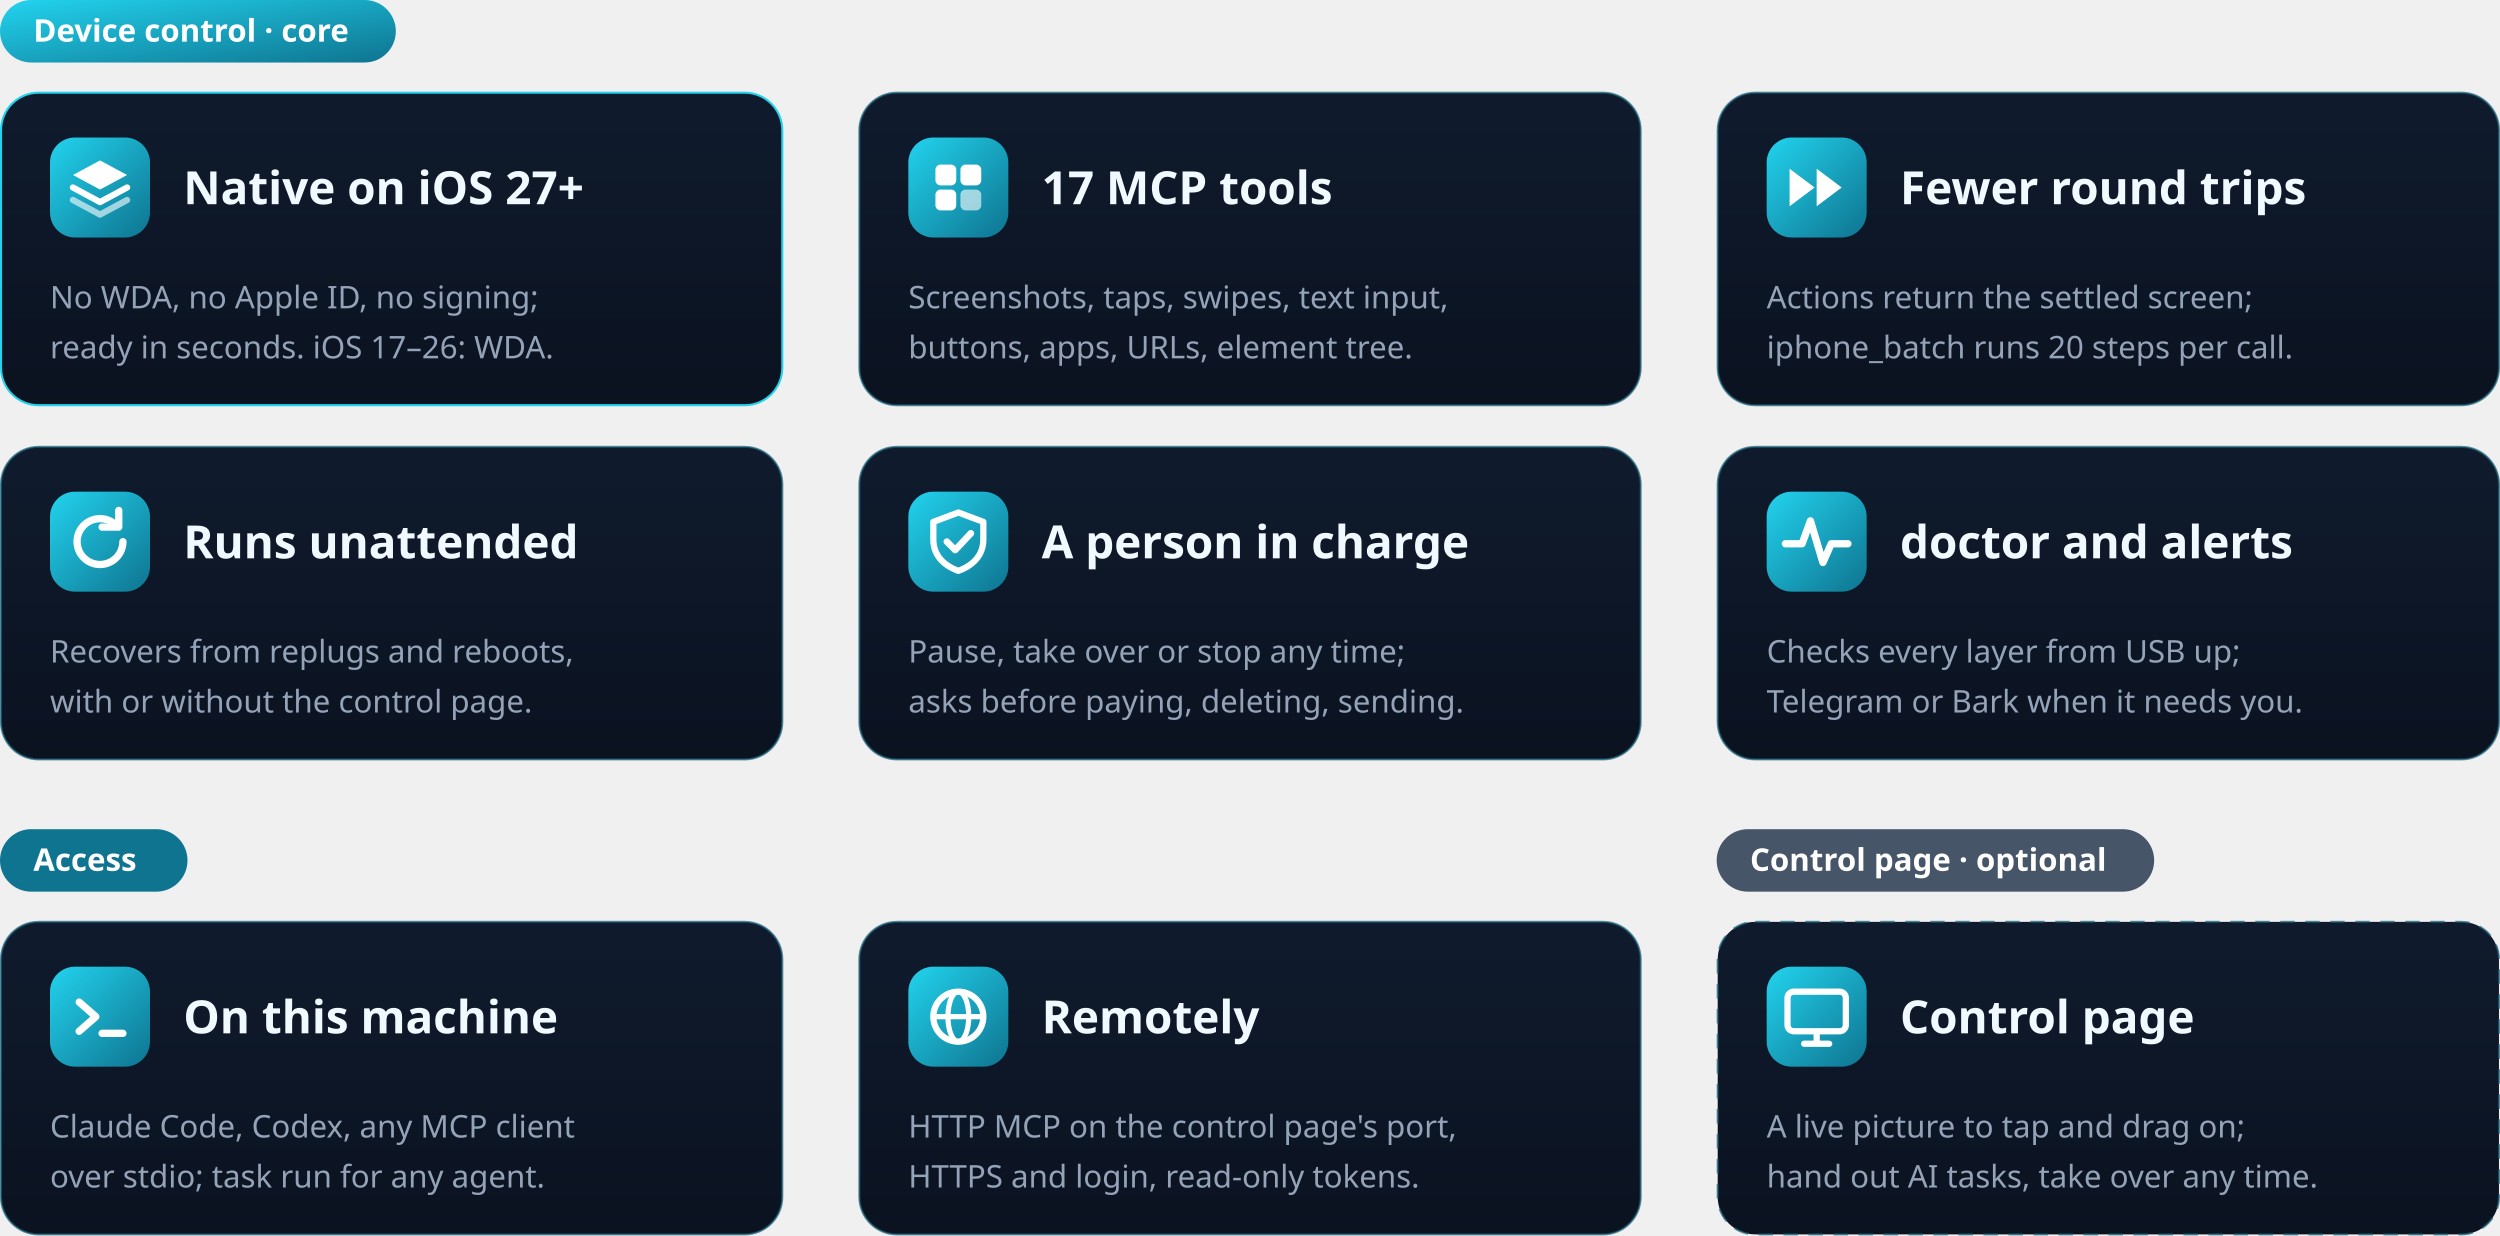
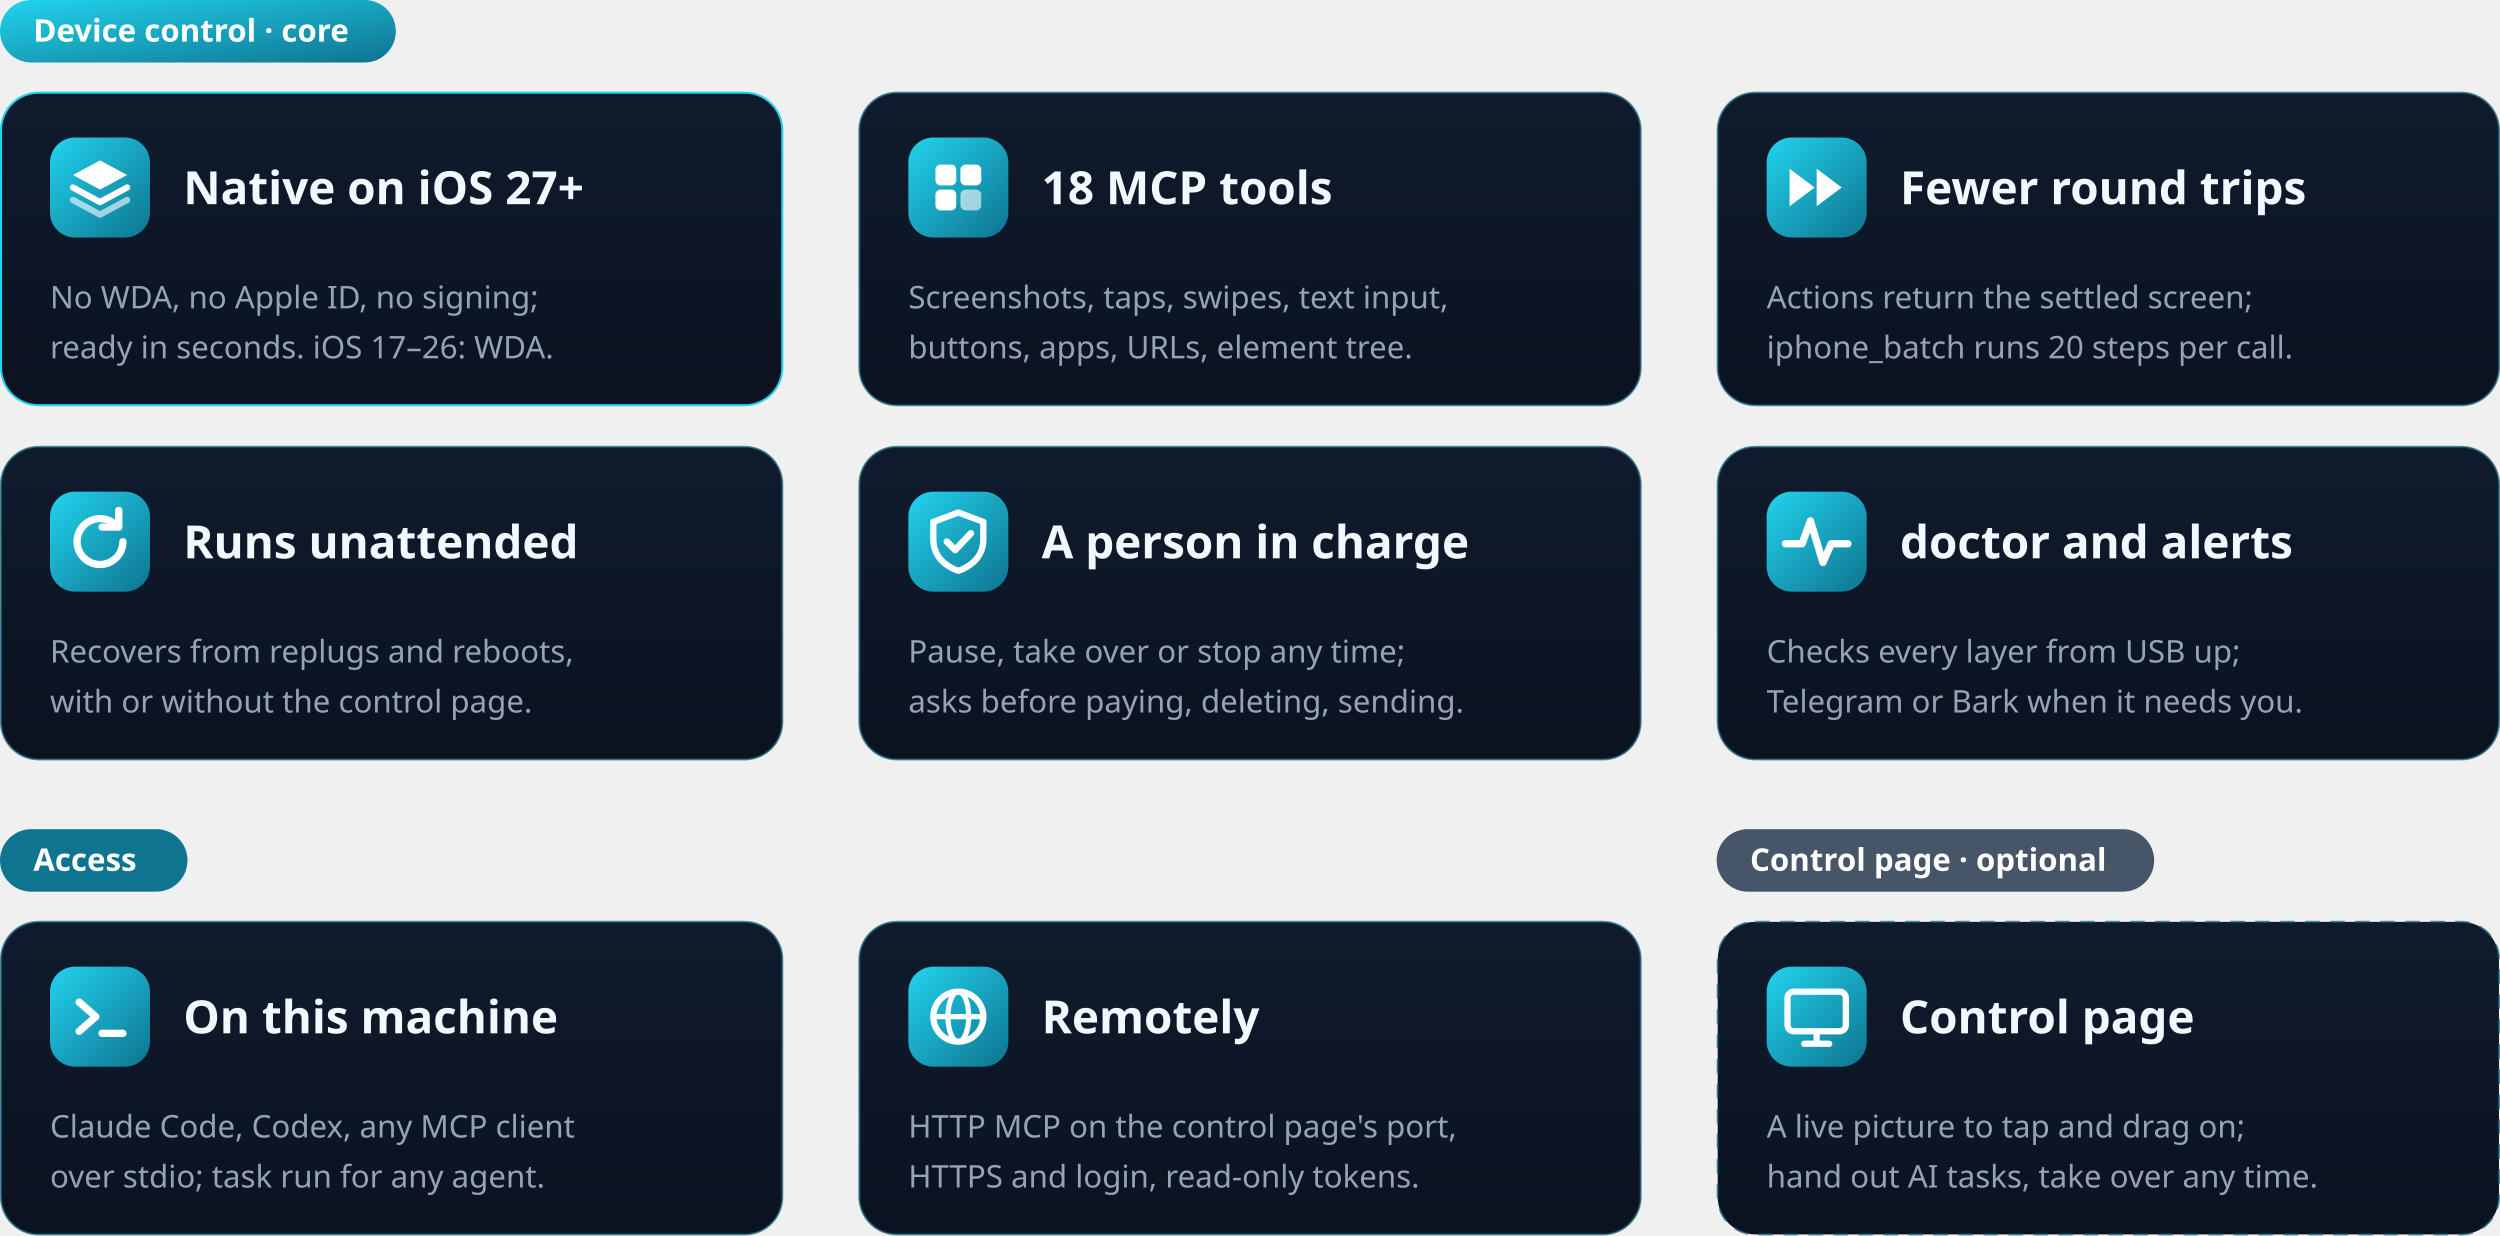
- <svg xmlns="http://www.w3.org/2000/svg" viewBox="0 0 1200 593" width="1200" height="593" role="img" aria-label="Device control · core — Native on iOS 27+: No WDA, no Apple ID, no signing; ready in seconds. iOS 17–26: WDA.; 17 MCP tools: Screenshots, taps, swipes, text input, buttons, apps, URLs, element tree.; Fewer round trips: Actions return the settled screen; iphone_batch runs 20 steps per call.; Runs unattended: Recovers from replugs and reboots, with or without the control page.; A person in charge: Pause, take over or stop any time; asks before paying, deleting, sending.; doctor and alerts: Checks every layer from USB up; Telegram or Bark when it needs you.. Access — On this machine: Claude Code, Codex, any MCP client over stdio; task run for any agent.; Remotely: HTTP MCP on the control page's port, HTTPS and login, read-only tokens.. Control page · optional — Control page: A live picture to tap and drag on; hand out AI tasks, take over any time..">
+ <svg xmlns="http://www.w3.org/2000/svg" viewBox="0 0 1200 593" width="1200" height="593" role="img" aria-label="Device control · core — Native on iOS 27+: No WDA, no Apple ID, no signing; ready in seconds. iOS 17–26: WDA.; 18 MCP tools: Screenshots, taps, swipes, text input, buttons, apps, URLs, element tree.; Fewer round trips: Actions return the settled screen; iphone_batch runs 20 steps per call.; Runs unattended: Recovers from replugs and reboots, with or without the control page.; A person in charge: Pause, take over or stop any time; asks before paying, deleting, sending.; doctor and alerts: Checks every layer from USB up; Telegram or Bark when it needs you.. Access — On this machine: Claude Code, Codex, any MCP client over stdio; task run for any agent.; Remotely: HTTP MCP on the control page's port, HTTPS and login, read-only tokens.. Control page · optional — Control page: A live picture to tap and drag on; hand out AI tasks, take over any time..">
  <defs>
    <linearGradient id="cd-bg" x1="0" y1="0" x2="0" y2="1">
      <stop offset="0" stop-color="#0f1b2d" />
      <stop offset="1" stop-color="#0b1220" />
    </linearGradient>
    <linearGradient id="cd-icon" x1="0" y1="0" x2="1" y2="1">
      <stop offset="0" stop-color="#22d3ee" />
      <stop offset="1" stop-color="#0e7490" />
    </linearGradient>
  </defs>
  <g font-family="-apple-system, BlinkMacSystemFont, 'Segoe UI', 'Noto Sans', Helvetica, Arial, sans-serif">
    <rect x="0" y="0" width="190" height="30" rx="15" fill="url(#cd-icon)" />
    <text x="16" y="20" font-size="15" font-weight="700" fill="#ffffff">Device control · core</text>
    <g transform="translate(0 44)">
      <rect x="0.5" y="0.5" width="375" height="150" rx="18" fill="url(#cd-bg)" stroke="#22d3ee" />
      <rect x="24" y="22" width="48" height="48" rx="12" fill="url(#cd-icon)" />
      <g transform="translate(24 22)">
        <path d="M24 11 L37 18 L24 25 L11 18 Z" fill="#fff" />
        <polyline points="11,24 24,31 37,24" fill="none" stroke="#fff" stroke-width="3" stroke-linecap="round" stroke-linejoin="round" />
        <polyline points="11,30 24,37 37,30" fill="none" stroke="#fff" stroke-width="3" stroke-linecap="round" stroke-linejoin="round" stroke-opacity="0.6" />
      </g>
      <text x="88" y="54" font-size="22" font-weight="700" fill="#f0f9ff">Native on iOS 27+</text>
      <text x="24" y="104" font-size="15" fill="#94a3b8">No WDA, no Apple ID, no signing;</text>
      <text x="24" y="128" font-size="15" fill="#94a3b8">ready in seconds. iOS 17–26: WDA.</text>
    </g>
    <g transform="translate(412 44)">
      <rect x="0.5" y="0.5" width="375" height="150" rx="18" fill="url(#cd-bg)" stroke="#155e75" stroke-opacity="0.7" />
      <rect x="24" y="22" width="48" height="48" rx="12" fill="url(#cd-icon)" />
      <g transform="translate(24 22)">
        <g fill="#fff">
          <rect x="13" y="13" width="10" height="10" rx="2.5" />
          <rect x="25" y="13" width="10" height="10" rx="2.5" />
          <rect x="13" y="25" width="10" height="10" rx="2.5" />
          <rect x="25" y="25" width="10" height="10" rx="2.5" fill-opacity="0.6" />
        </g>
      </g>
-       <text x="88" y="54" font-size="22" font-weight="700" fill="#f0f9ff">17 MCP tools</text>
+       <text x="88" y="54" font-size="22" font-weight="700" fill="#f0f9ff">18 MCP tools</text>
      <text x="24" y="104" font-size="15" fill="#94a3b8">Screenshots, taps, swipes, text input,</text>
      <text x="24" y="128" font-size="15" fill="#94a3b8">buttons, apps, URLs, element tree.</text>
    </g>
    <g transform="translate(824 44)">
      <rect x="0.5" y="0.5" width="375" height="150" rx="18" fill="url(#cd-bg)" stroke="#155e75" stroke-opacity="0.7" />
      <rect x="24" y="22" width="48" height="48" rx="12" fill="url(#cd-icon)" />
      <g transform="translate(24 22)">
        <g fill="#fff">
          <path d="M11 15 L23 24 L11 33 Z" />
          <path d="M24 15 L36 24 L24 33 Z" />
        </g>
      </g>
      <text x="88" y="54" font-size="22" font-weight="700" fill="#f0f9ff">Fewer round trips</text>
      <text x="24" y="104" font-size="15" fill="#94a3b8">Actions return the settled screen;</text>
      <text x="24" y="128" font-size="15" fill="#94a3b8">iphone_batch runs 20 steps per call.</text>
    </g>
    <g transform="translate(0 214)">
      <rect x="0.5" y="0.5" width="375" height="150" rx="18" fill="url(#cd-bg)" stroke="#155e75" stroke-opacity="0.7" />
      <rect x="24" y="22" width="48" height="48" rx="12" fill="url(#cd-icon)" />
      <g transform="translate(24 22)">
        <path d="M35 24 A11 11 0 1 1 31.8 16.2" fill="none" stroke="#fff" stroke-width="3.5" stroke-linecap="round" />
        <polyline points="33,9 33,17 25,17" fill="none" stroke="#fff" stroke-width="3.5" stroke-linecap="round" stroke-linejoin="round" />
      </g>
      <text x="88" y="54" font-size="22" font-weight="700" fill="#f0f9ff">Runs unattended</text>
      <text x="24" y="104" font-size="15" fill="#94a3b8">Recovers from replugs and reboots,</text>
      <text x="24" y="128" font-size="15" fill="#94a3b8">with or without the control page.</text>
    </g>
    <g transform="translate(412 214)">
      <rect x="0.5" y="0.5" width="375" height="150" rx="18" fill="url(#cd-bg)" stroke="#155e75" stroke-opacity="0.7" />
      <rect x="24" y="22" width="48" height="48" rx="12" fill="url(#cd-icon)" />
      <g transform="translate(24 22)">
        <path d="M24 10 L36 14.5 V23 C36 30.5 31 35.5 24 38 C17 35.5 12 30.5 12 23 V14.5 Z" fill="none" stroke="#fff" stroke-width="3" stroke-linejoin="round" />
        <polyline points="18.5,24 22.5,28 30,20" fill="none" stroke="#fff" stroke-width="3.2" stroke-linecap="round" stroke-linejoin="round" />
      </g>
      <text x="88" y="54" font-size="22" font-weight="700" fill="#f0f9ff">A person in charge</text>
      <text x="24" y="104" font-size="15" fill="#94a3b8">Pause, take over or stop any time;</text>
      <text x="24" y="128" font-size="15" fill="#94a3b8">asks before paying, deleting, sending.</text>
    </g>
    <g transform="translate(824 214)">
      <rect x="0.5" y="0.5" width="375" height="150" rx="18" fill="url(#cd-bg)" stroke="#155e75" stroke-opacity="0.7" />
      <rect x="24" y="22" width="48" height="48" rx="12" fill="url(#cd-icon)" />
      <g transform="translate(24 22)">
        <polyline points="9,25 17,25 21,14 27,34 31,25 39,25" fill="none" stroke="#fff" stroke-width="3.5" stroke-linecap="round" stroke-linejoin="round" />
      </g>
      <text x="88" y="54" font-size="22" font-weight="700" fill="#f0f9ff">doctor and alerts</text>
      <text x="24" y="104" font-size="15" fill="#94a3b8">Checks every layer from USB up;</text>
      <text x="24" y="128" font-size="15" fill="#94a3b8">Telegram or Bark when it needs you.</text>
    </g>
    <rect x="0" y="398" width="90" height="30" rx="15" fill="#0e7490" />
    <text x="16" y="418" font-size="15" font-weight="700" fill="#ffffff">Access</text>
    <rect x="824" y="398" width="210" height="30" rx="15" fill="#475569" />
    <text x="840" y="418" font-size="15" font-weight="700" fill="#ffffff">Control page · optional</text>
    <g transform="translate(0 442)">
      <rect x="0.5" y="0.5" width="375" height="150" rx="18" fill="url(#cd-bg)" stroke="#155e75" stroke-opacity="0.7" />
      <rect x="24" y="22" width="48" height="48" rx="12" fill="url(#cd-icon)" />
      <g transform="translate(24 22)">
        <polyline points="14,17 22,24 14,31" fill="none" stroke="#fff" stroke-width="3.5" stroke-linecap="round" stroke-linejoin="round" />
        <line x1="25" y1="32" x2="35" y2="32" stroke="#fff" stroke-width="3.5" stroke-linecap="round" />
      </g>
      <text x="88" y="54" font-size="22" font-weight="700" fill="#f0f9ff">On this machine</text>
      <text x="24" y="104" font-size="15" fill="#94a3b8">Claude Code, Codex, any MCP client</text>
      <text x="24" y="128" font-size="15" fill="#94a3b8">over stdio; task run for any agent.</text>
    </g>
    <g transform="translate(412 442)">
      <rect x="0.5" y="0.5" width="375" height="150" rx="18" fill="url(#cd-bg)" stroke="#155e75" stroke-opacity="0.7" />
      <rect x="24" y="22" width="48" height="48" rx="12" fill="url(#cd-icon)" />
      <g transform="translate(24 22)">
        <circle cx="24" cy="24" r="12" fill="none" stroke="#fff" stroke-width="3" />
        <ellipse cx="24" cy="24" rx="5" ry="12" fill="none" stroke="#fff" stroke-width="2.5" />
        <line x1="12" y1="24" x2="36" y2="24" stroke="#fff" stroke-width="2.5" />
      </g>
      <text x="88" y="54" font-size="22" font-weight="700" fill="#f0f9ff">Remotely</text>
      <text x="24" y="104" font-size="15" fill="#94a3b8">HTTP MCP on the control page's port,</text>
      <text x="24" y="128" font-size="15" fill="#94a3b8">HTTPS and login, read-only tokens.</text>
    </g>
    <g transform="translate(824 442)">
      <rect x="0.5" y="0.5" width="375" height="150" rx="18" fill="url(#cd-bg)" stroke="#155e75" stroke-opacity="0.7" stroke-dasharray="7 5" />
      <rect x="24" y="22" width="48" height="48" rx="12" fill="url(#cd-icon)" />
      <g transform="translate(24 22)">
        <rect x="10" y="12" width="28" height="19" rx="3" fill="none" stroke="#fff" stroke-width="3" />
        <line x1="24" y1="31" x2="24" y2="36" stroke="#fff" stroke-width="3" />
        <line x1="18" y1="37" x2="30" y2="37" stroke="#fff" stroke-width="3" stroke-linecap="round" />
      </g>
      <text x="88" y="54" font-size="22" font-weight="700" fill="#f0f9ff">Control page</text>
      <text x="24" y="104" font-size="15" fill="#94a3b8">A live picture to tap and drag on;</text>
      <text x="24" y="128" font-size="15" fill="#94a3b8">hand out AI tasks, take over any time.</text>
    </g>
  </g>
</svg>
